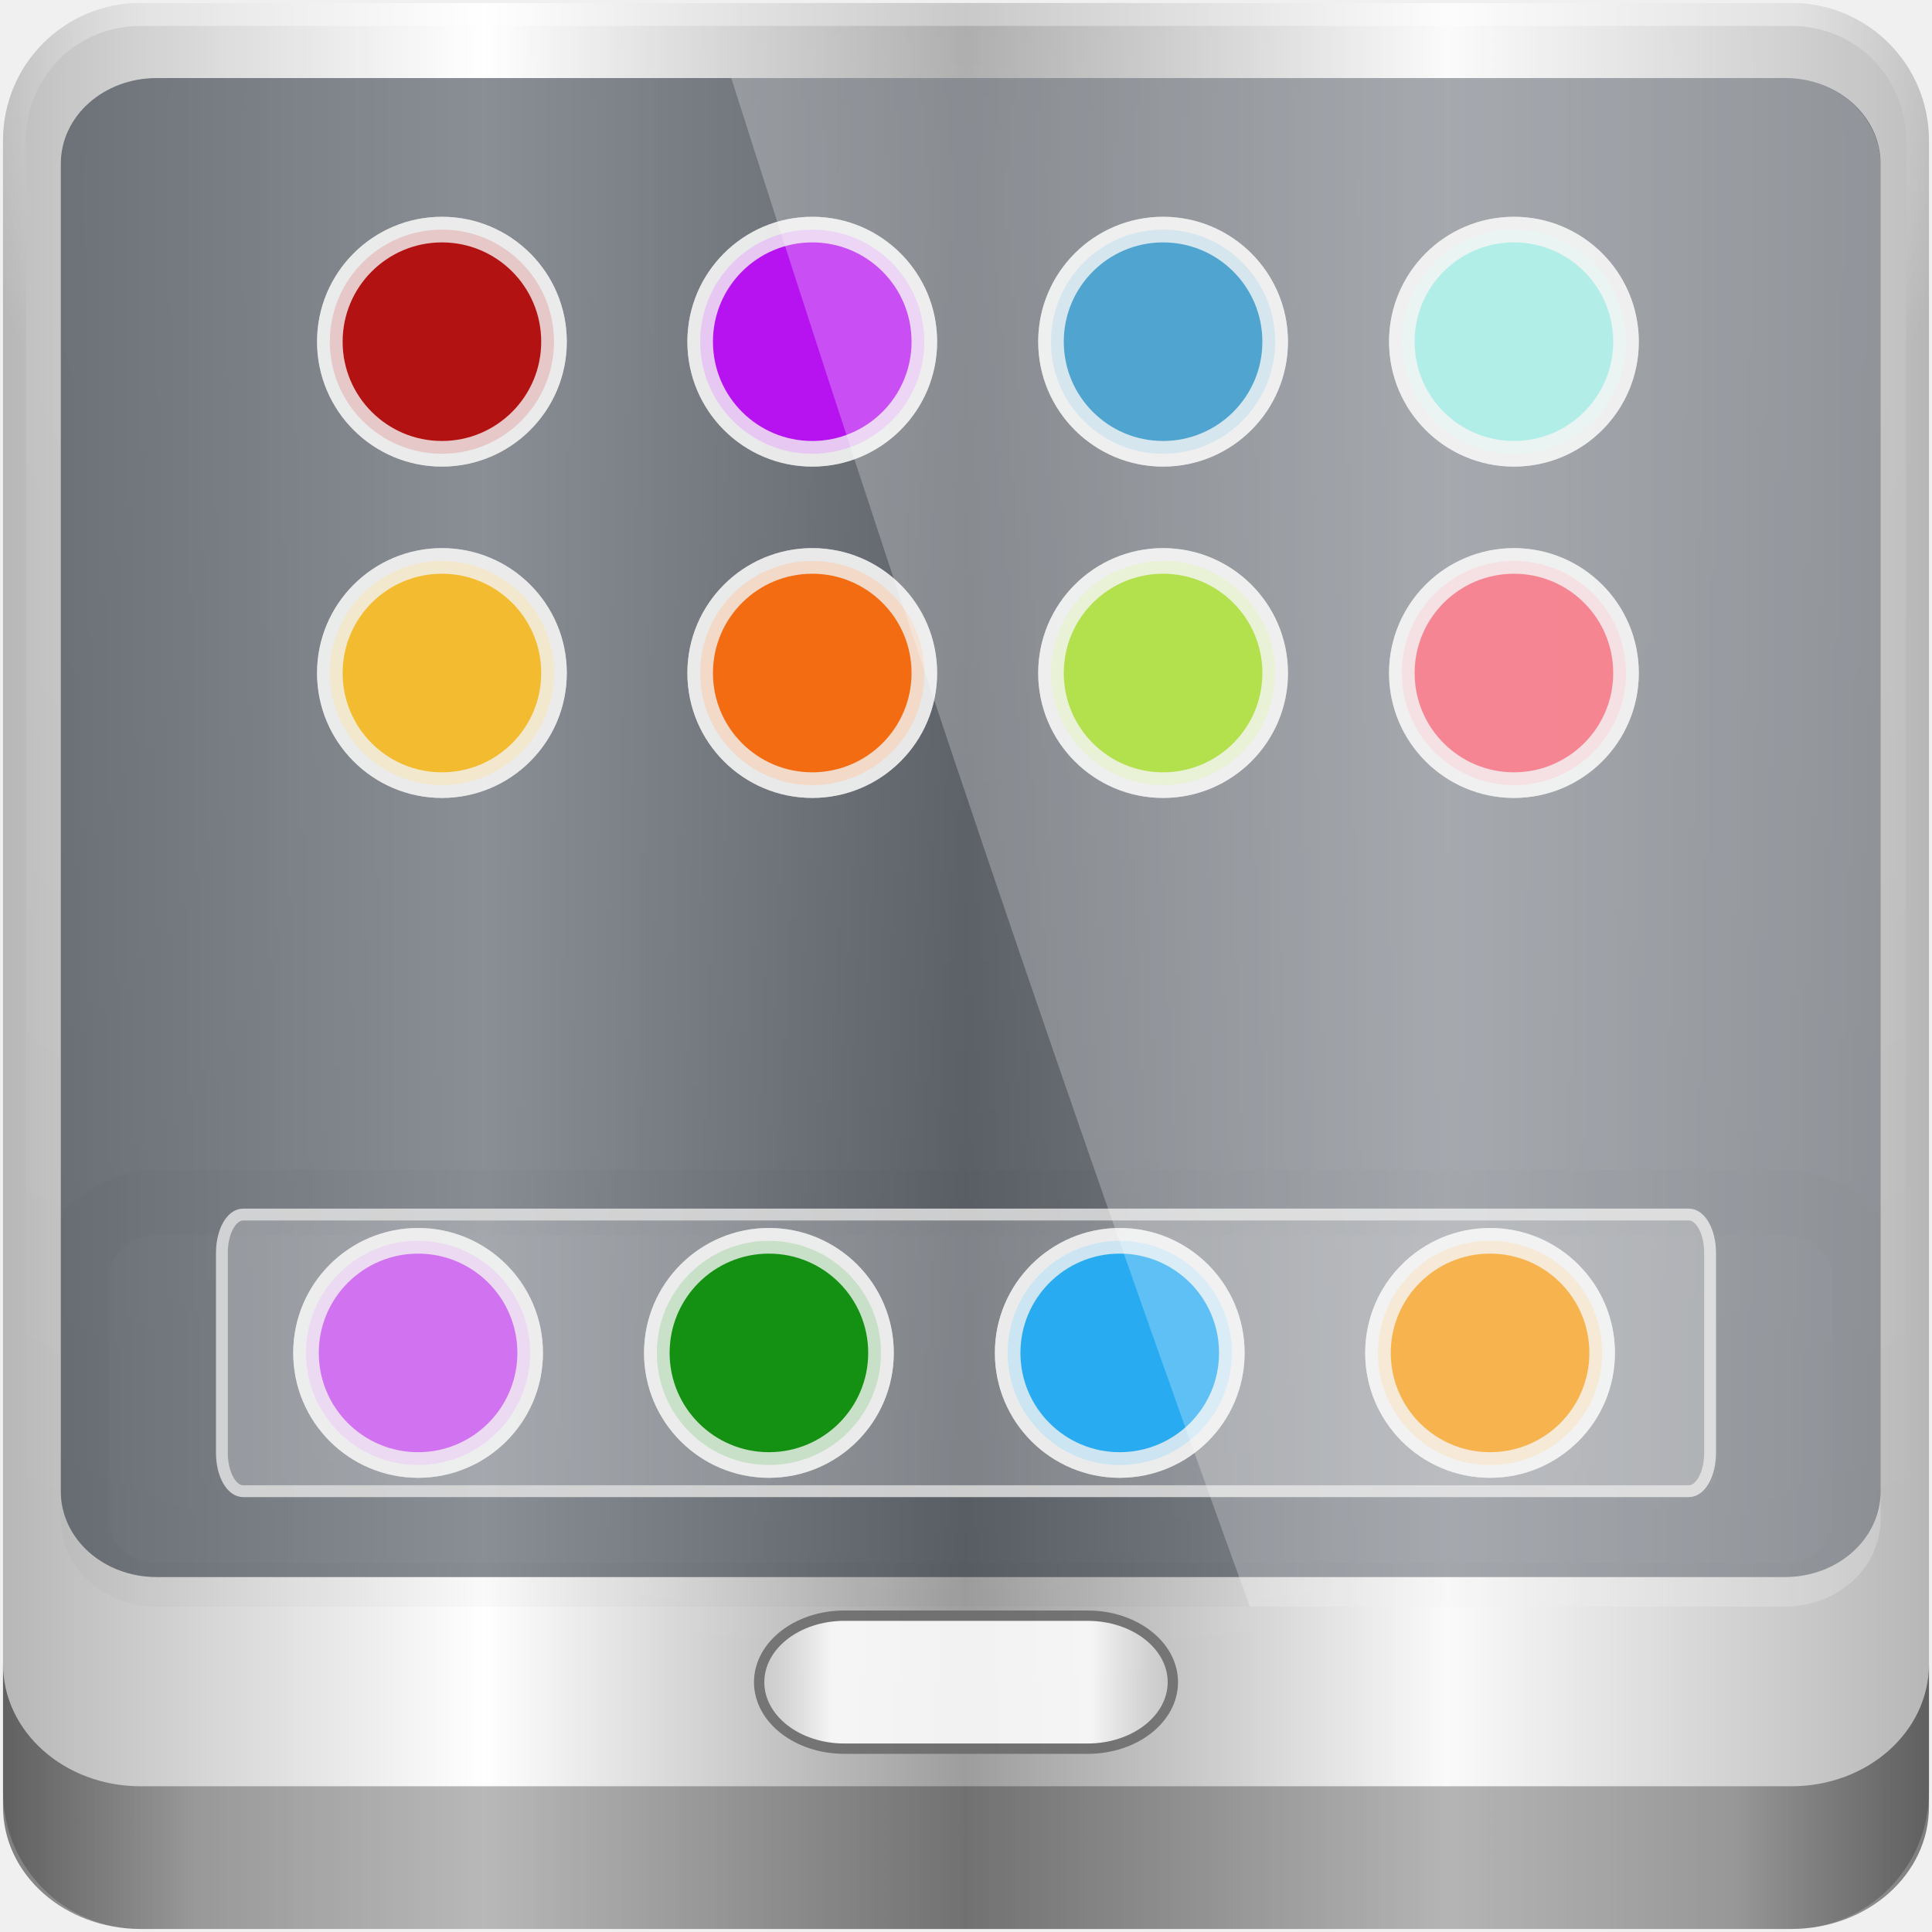
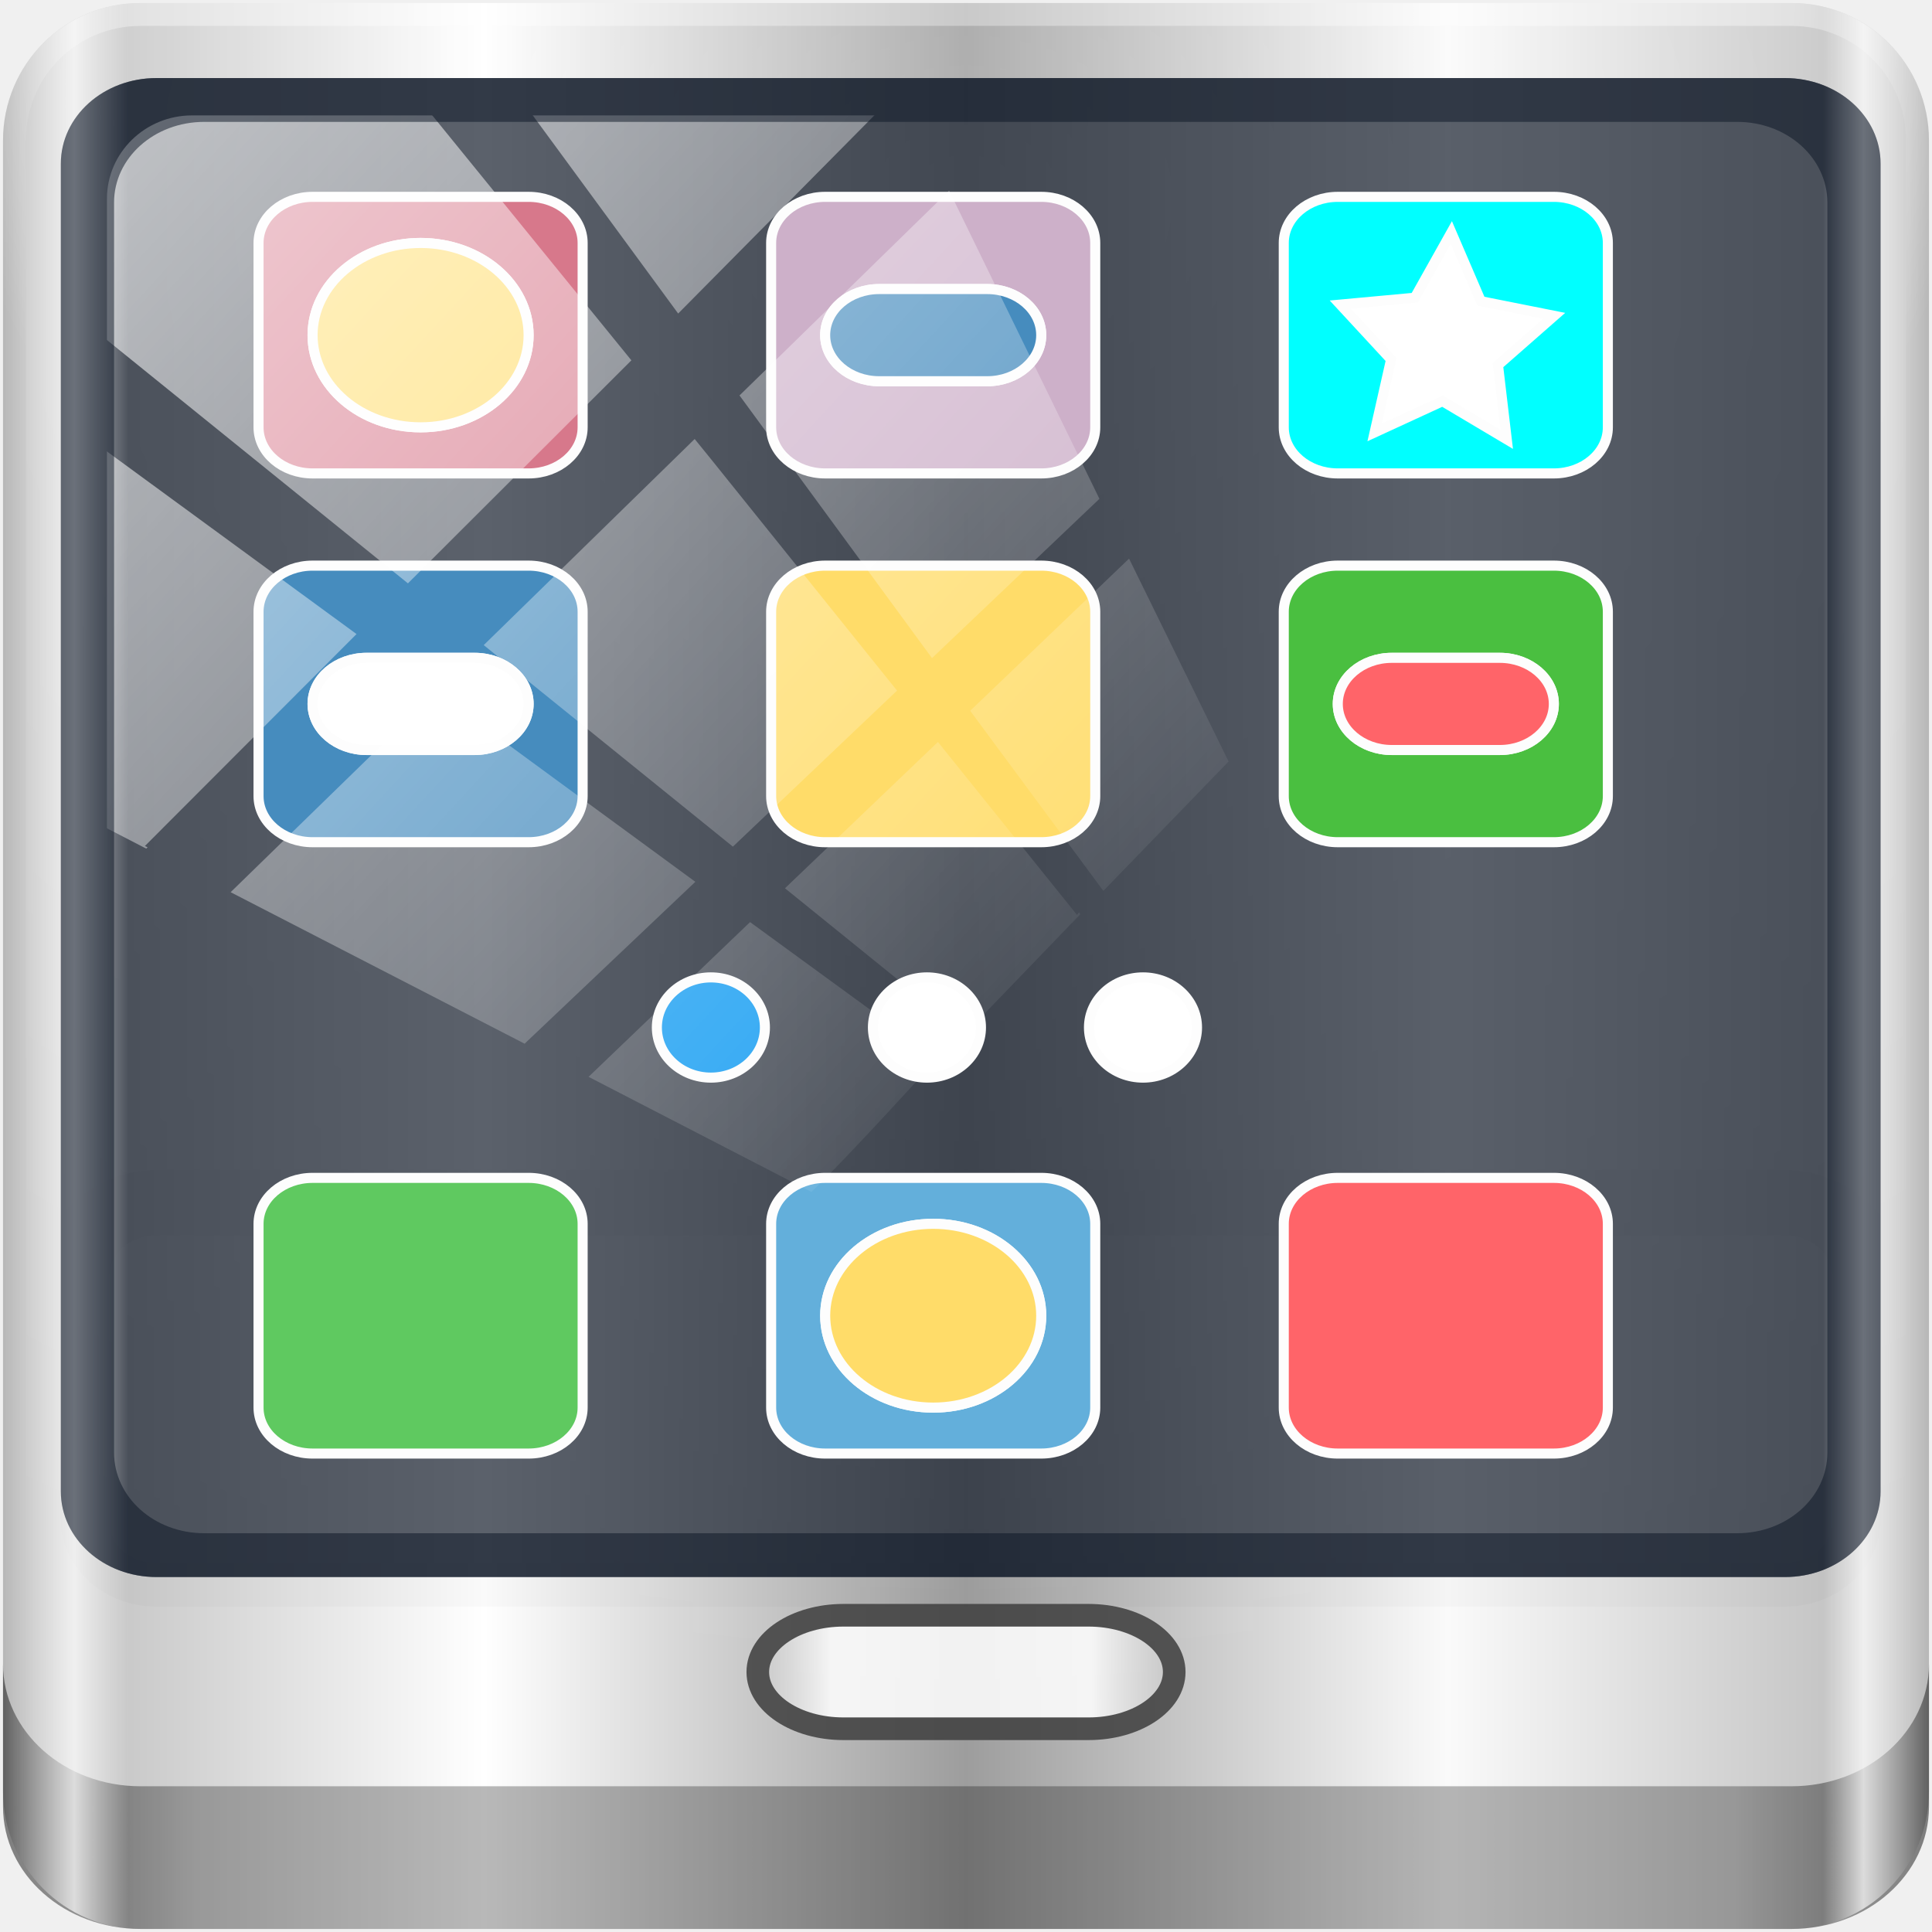
<svg xmlns="http://www.w3.org/2000/svg" xmlns:xlink="http://www.w3.org/1999/xlink" width="96" height="96" viewBox="0 0 96 96" version="1.1" id="svg1072">
  <defs id="defs1066">
    <linearGradient gradientTransform="matrix(1.135375,0,0,1.133663,-40.03712,-46.78764)" y2="47" x2="90" y1="47" x1="6" gradientUnits="userSpaceOnUse" id="linearGradient5021" xlink:href="#linearGradient6139-0" />
    <linearGradient id="linearGradient6139-0">
      <stop id="stop6141-2" offset="0" style="stop-color:#b7b7b7;stop-opacity:1;" />
      <stop style="stop-color:#ffffff;stop-opacity:1;" offset="0.25" id="stop6151-0" />
      <stop style="stop-color:#9d9d9d;stop-opacity:1;" offset="0.5" id="stop6147-1" />
      <stop id="stop6149-4" offset="0.75" style="stop-color:#fafafa;stop-opacity:1;" />
      <stop id="stop6143-4" offset="1" style="stop-color:#b7b7b7;stop-opacity:1;" />
    </linearGradient>
-     <radialGradient xlink:href="#linearGradient3888-8-4-8-6" id="radialGradient3114" gradientUnits="userSpaceOnUse" gradientTransform="matrix(0,1.620944,-2.038285,0,160.6643,-243.0366)" cx="158" cy="6.213" fx="158" fy="6.213" r="41" />
    <linearGradient id="linearGradient3888-8-4-8-6">
      <stop style="stop-color:#ffffff;stop-opacity:1;" offset="0" id="stop3890-4-7-9-7" />
      <stop style="stop-color:#ffffff;stop-opacity:0;" offset="1" id="stop3892-5-8-2-7" />
    </linearGradient>
-     <radialGradient xlink:href="#linearGradient4091-0-3-0-7" id="radialGradient3118" gradientUnits="userSpaceOnUse" gradientTransform="matrix(-1.072173,0,0,-0.8750202,199.4643,-19.12555)" cx="48" cy="-27" fx="48" fy="-27" r="42" />
    <linearGradient id="linearGradient4091-0-3-0-7">
      <stop style="stop-color:#ffffff;stop-opacity:1;" offset="0" id="stop4093-3-6-4-2" />
      <stop id="stop4099-6-1-8-3" offset="0.8" style="stop-color:#ffffff;stop-opacity:1;" />
      <stop style="stop-color:#ffffff;stop-opacity:0;" offset="1" id="stop4095-1-0-7-9" />
    </linearGradient>
    <linearGradient xlink:href="#linearGradient3832-0-6-1-1" id="linearGradient3120" gradientUnits="userSpaceOnUse" gradientTransform="matrix(1,0,0,0.8890586,200,8.943174)" x1="-94" y1="82.984" x2="-10.188" y2="82.984" />
    <linearGradient id="linearGradient3832-0-6-1-1">
      <stop style="stop-color:#000000;stop-opacity:1;" offset="0" id="stop3834-6-3-7-1" />
      <stop id="stop3872-2-4" offset="0.1" style="stop-color:#000000;stop-opacity:0.588;" />
      <stop style="stop-color:#000000;stop-opacity:0.588;" offset="0.9" id="stop3844-6-2-7-6" />
      <stop style="stop-color:#000000;stop-opacity:1;" offset="1" id="stop3836-5-0-2-9" />
    </linearGradient>
    <linearGradient xlink:href="#linearGradient5700" id="linearGradient5698" gradientUnits="userSpaceOnUse" gradientTransform="matrix(1.135375,0,0,1.133663,-158.9851,10.00224)" x1="6" y1="47" x2="90" y2="47" />
    <linearGradient id="linearGradient5700">
      <stop id="stop5702" offset="0" style="stop-color:#ffffff;stop-opacity:0;" />
      <stop style="stop-color:#ffffff;stop-opacity:0.851;" offset="0.037" id="stop5704" />
      <stop id="stop5706" offset="0.065" style="stop-color:#ffffff;stop-opacity:0;" />
      <stop style="stop-color:#ffffff;stop-opacity:0;" offset="0.945" id="stop5712" />
      <stop style="stop-color:#ffffff;stop-opacity:0.851;" offset="0.966" id="stop5710" />
      <stop id="stop5708" offset="1" style="stop-color:#ffffff;stop-opacity:0;" />
    </linearGradient>
-     <linearGradient xlink:href="#linearGradient1218" id="linearGradient1210" x1="4.161" y1="42.204" x2="24.761" y2="42.204" gradientUnits="userSpaceOnUse" gradientTransform="translate(0,-0.2984177)" />
    <linearGradient id="linearGradient1218">
      <stop id="stop1212" offset="0" style="stop-color:#ffffff;stop-opacity:0.017" />
      <stop style="stop-color:#ffffff;stop-opacity:1;" offset="0.179" id="stop1220" />
      <stop style="stop-color:#ffffff;stop-opacity:1;" offset="0.8" id="stop1214" />
      <stop id="stop1216" offset="1" style="stop-color:#ffffff;stop-opacity:0.023" />
    </linearGradient>
+     <linearGradient id="linearGradient6139-0-75">
+       <stop id="stop6141-2-3" offset="0" style="stop-color:#bdb1b1;stop-opacity:1" />
+       <stop style="stop-color:#ffffff;stop-opacity:1;" offset="0.25" id="stop6151-0-5" />
+       <stop style="stop-color:#a49696;stop-opacity:1" offset="0.5" id="stop6147-1-6" />
+       <stop id="stop6149-4-2" offset="0.75" style="stop-color:#fbf9f9;stop-opacity:1;" />
+       <stop id="stop6143-4-9" offset="1" style="stop-color:#bdb1b1;stop-opacity:1" />
+     </linearGradient>
+     <clipPath id="clipPath4156-4-1" clipPathUnits="userSpaceOnUse">
+       <path id="path4158-0-8" d="m 27.046,-55.695 -14.214,13.321 h 0.061 l 15.653,21.771 10.231,-10.546 C 38.562,-32.302 27.468,-54.819 27.046,-55.695 Z M 9.647,-39.383 -5.241,-25.321 15.988,-7.806 26.372,-18.383 Z m 31.491,12.951 -9.741,9.714 8.945,12.458 7.781,-7.555 z m -49.84,4.379 -13.754,12.982 26.283,13.846 0.061,-0.062 -0.123,-0.062 L 13.599,-5.401 -8.702,-22.053 Z m 38.015,7.401 -9.803,9.775 11.579,9.559 7.628,-7.401 -8.669,-11.009 z m 20.187,5.674 -7.383,7.216 6.188,8.542 5.82,-6.137 z m -32.195,6.322 -9.557,9.498 13.662,7.185 7.934,-7.678 z m 23.312,2.374 -7.107,6.938 8.363,6.907 5.361,-5.674 -0.061,-0.092 -0.092,0.123 -6.464,-8.203 z m -8.73,8.542 -7.505,7.339 10.354,5.458 c 1.397,-1.321 5.675,-6.123 5.851,-6.322 z" style="opacity:0.6;fill:#ffffff;fill-opacity:1;stroke:none" />
+     </clipPath>
+     <linearGradient gradientTransform="matrix(-1.378314,1.2009,-1.225136,-1.350303,1354.904,-244.7738)" gradientUnits="userSpaceOnUse" xlink:href="#linearGradient3832-0-6-1-1" id="linearGradient3811" y2="357.892" x2="639.465" y1="349.102" x1="647.278" />
+     <linearGradient id="linearGradient3183-0">
+       <stop offset="0" style="stop-color:#c80000;stop-opacity:1" id="stop3185-9" />
+       <stop offset="1" style="stop-color:#f3604d;stop-opacity:1" id="stop3187-6" />
+     </linearGradient>
+     <radialGradient xlink:href="#linearGradient3888-8-4-8-6" id="radialGradient3114-9" gradientUnits="userSpaceOnUse" gradientTransform="matrix(0,1.620944,-2.038285,0,160.6643,-243.0366)" cx="158" cy="6.213" fx="158" fy="6.213" r="41" />
+     <radialGradient xlink:href="#linearGradient4091-0-3-0-7" id="radialGradient3118-3" gradientUnits="userSpaceOnUse" gradientTransform="matrix(-1.072173,0,0,-0.8750202,199.4643,-19.12555)" cx="48" cy="-27" fx="48" fy="-27" r="42" />
+     <linearGradient xlink:href="#linearGradient5700" id="linearGradient5698-2" gradientUnits="userSpaceOnUse" gradientTransform="matrix(1.135375,0,0,1.133663,-40.03712,-46.78764)" x1="6" y1="47" x2="90" y2="47" />
+     <linearGradient xlink:href="#linearGradient1218" id="linearGradient1210-0" x1="4.161" y1="42.204" x2="24.761" y2="42.204" gradientUnits="userSpaceOnUse" gradientTransform="matrix(1.006558,0,0,0.8534726,-0.09483314,5.383615)" />
+     <linearGradient y2="14.514" x2="50.528" y1="-28.642" x1="2.771" gradientUnits="userSpaceOnUse" id="linearGradient4767" xlink:href="#linearGradient3888-8-4-8-6" />
+     <clipPath clipPathUnits="userSpaceOnUse" id="clipPath4156-4-1-0">
+       <path style="opacity:0.6;fill:#ffffff;fill-opacity:1;stroke:none" d="m 27.046,-55.695 -14.214,13.321 h 0.061 l 15.653,21.771 10.231,-10.546 C 38.562,-32.302 27.468,-54.819 27.046,-55.695 Z M 9.647,-39.383 -5.241,-25.321 15.988,-7.806 26.372,-18.383 Z m 31.491,12.951 -9.741,9.714 8.945,12.458 7.781,-7.555 z m -49.84,4.379 -13.754,12.982 26.283,13.846 0.061,-0.062 -0.123,-0.062 L 13.599,-5.401 -8.702,-22.053 Z m 38.015,7.401 -9.803,9.775 11.579,9.559 7.628,-7.401 -8.669,-11.009 z m 20.187,5.674 -7.383,7.216 6.188,8.542 5.82,-6.137 z m -32.195,6.322 -9.557,9.498 13.662,7.185 7.934,-7.678 z m 23.312,2.374 -7.107,6.938 8.363,6.907 5.361,-5.674 -0.061,-0.092 -0.092,0.123 -6.464,-8.203 z m -8.73,8.542 -7.505,7.339 10.354,5.458 c 1.397,-1.321 5.675,-6.123 5.851,-6.322 z" id="path4158-0-8-9" />
+     </clipPath>
  </defs>
  <g id="layer1" transform="translate(0,-1026.52)">
    <g transform="matrix(1.003444,0,0,1.004959,33.4893,1067.993)" id="g1298">
-       <path style="display:inline;fill:url(#linearGradient5021);fill-opacity:1;fill-rule:nonzero;stroke:none" d="M 55.334,-41.119 H -26.413 c -3.774,0 -6.812,3.034 -6.812,6.802 v 81.624 c 0,3.768 3.038,6.802 6.812,6.802 h 81.747 c 3.774,0 6.812,-3.034 6.812,-6.802 V -34.317 c 0,-3.768 -3.038,-6.802 -6.812,-6.802 z" id="rect4251-1" />
-       <g id="g3272" transform="matrix(1.135375,0,0,1.133663,-153.5746,-46.2208)">
-         <path id="path3400-6" d="m 112,5.5 c -2.787,0 -5,2.213 -5,5 v 20.719 7 38.594 c 1.071,1.629 2.897,2.719 5,2.719 h 4 64 4 c 2.103,0 3.929,-1.09 5,-2.719 v -38.594 -7 V 10.5 c 0,-2.787 -2.213,-5 -5,-5 z" style="display:inline;opacity:0.2;fill:url(#radialGradient3114);fill-opacity:1;fill-rule:nonzero;stroke:none" />
-         <path id="path4236-5" d="m 112,4.5 c -3.324,0 -6,2.676 -6,6 v 15 h 1 v -15 c 0,-2.787 2.213,-5 5,-5 h 72 c 2.787,0 5,2.213 5,5 v 15 h 1 v -15 c 0,-3.324 -2.676,-6 -6,-6 z" style="display:inline;opacity:0.45;fill:url(#radialGradient3118);fill-opacity:1;fill-rule:nonzero;stroke:none" />
-         <path style="opacity:0.47;fill:url(#linearGradient3120);fill-opacity:1;fill-rule:nonzero;stroke:none" d="m 106,76.942 v 0.889 0.889 0.889 1.778 1.778 c 0,2.955 2.676,5.334 6,5.334 h 72 c 3.324,0 6,-2.379 6,-5.334 v -1.778 -1.778 -0.889 -0.889 -0.889 c 0,2.955 -2.676,5.334 -6,5.334 h -72 c -3.324,0 -6,-2.379 -6,-5.334 z" id="path4242-5" />
-       </g>
-       <path style="color:#000000;font-style:normal;font-variant:normal;font-weight:normal;font-stretch:normal;font-size:medium;line-height:normal;font-family:Sans;-inkscape-font-specification:Sans;text-indent:0;text-align:start;text-decoration:none;text-decoration-line:none;letter-spacing:normal;word-spacing:normal;text-transform:none;writing-mode:lr-tb;direction:ltr;baseline-shift:baseline;text-anchor:start;display:inline;overflow:visible;visibility:visible;opacity:0.02;fill:#000000;fill-opacity:1;fill-rule:nonzero;stroke:none;stroke-width:6;marker:none;enable-background:accumulate" d="m -25.62,16.576 c -1.879,0 -3.637,0.914 -4.743,2.261 v 15.015 c 0,2.393 2.115,4.319 4.743,4.319 H 55.007 c 2.627,0 4.743,-1.926 4.743,-4.319 V 18.837 c -1.106,-1.347 -2.864,-2.261 -4.743,-2.261 z m 0,3.239 H 55.007 c 1.355,0 2.371,0.926 2.371,2.159 v 11.877 c 0,1.234 -1.017,2.159 -2.371,2.159 h -80.627 c -1.355,0 -2.371,-0.926 -2.371,-2.159 V 21.975 c 0,-1.234 1.017,-2.159 2.371,-2.159 z" id="path4972" />
-       <path style="color:#000000;display:inline;overflow:visible;visibility:visible;opacity:0.862;fill:#0d1625;fill-opacity:0.559;fill-rule:nonzero;stroke:none;stroke-width:1.981;marker:none;enable-background:accumulate" d="M -25.62,-37.409 H 55.007 c 2.627,0 4.743,1.889 4.743,4.235 v 65.647 c 0,2.346 -2.115,4.235 -4.743,4.235 h -80.627 c -2.627,0 -4.743,-1.889 -4.743,-4.235 v -65.647 c 0,-2.346 2.115,-4.235 4.743,-4.235 z" id="path4970" />
      <path id="path5696" d="m -63.614,15.671 h -81.747 c -3.774,0 -6.812,3.034 -6.812,6.802 v 81.624 c 0,3.768 3.038,6.802 6.812,6.802 h 81.747 c 3.774,0 6.812,-3.034 6.812,-6.802 V 22.473 c 0,-3.768 -3.038,-6.802 -6.812,-6.802 z" style="display:inline;opacity:0.877;fill:url(#linearGradient5698);fill-opacity:1;fill-rule:nonzero;stroke:none" />
-       <rect ry="5.304" rx="4.216" y="38.618" x="4.218" height="6.575" width="20.486" id="rect1074" style="opacity:0.862;fill:url(#linearGradient1210);fill-opacity:1;fill-rule:evenodd;stroke:#686868;stroke-width:0.511;stroke-linecap:square;stroke-linejoin:round;stroke-miterlimit:4;stroke-dasharray:none;stroke-dashoffset:0;stroke-opacity:1;paint-order:fill markers stroke" />
-       <g transform="matrix(0.9684794,0,0,0.9684794,-73.08121,74.04408)" id="g1237">
-         <rect style="opacity:0.845;fill:#fcfcfc;fill-opacity:0.283;fill-rule:evenodd;stroke:#e2e2e2;stroke-width:0.604;stroke-linecap:square;stroke-linejoin:round;stroke-miterlimit:4;stroke-dasharray:none;stroke-dashoffset:0;stroke-opacity:1;paint-order:fill markers stroke" id="rect1222" width="76.092" height="14.124" x="52.345" y="-57.059" rx="1.084" ry="1.951" />
-         <g id="g928" transform="translate(-0.8780064)" style="stroke:#f3f3f3;stroke-opacity:0.812">
-           <ellipse style="opacity:0.876;fill:#a59c8c;fill-opacity:0.996;fill-rule:evenodd;stroke:#f3f3f3;stroke-width:1.308;stroke-linecap:square;stroke-linejoin:round;stroke-miterlimit:4;stroke-dasharray:none;stroke-dashoffset:0;stroke-opacity:0.812;paint-order:fill markers stroke" id="ellipse1230" cx="118.065" cy="-49.995" rx="5.731" ry="5.723" />
-           <ellipse ry="5.723" rx="5.731" cy="-49.995" cx="63.254" id="path1224" style="opacity:0.876;fill:#a59c8c;fill-opacity:0.996;fill-rule:evenodd;stroke:#f3f3f3;stroke-width:1.308;stroke-linecap:square;stroke-linejoin:round;stroke-miterlimit:4;stroke-dasharray:none;stroke-dashoffset:0;stroke-opacity:0.812;paint-order:fill markers stroke" />
-           <ellipse style="opacity:0.876;fill:#a59c8c;fill-opacity:0.996;fill-rule:evenodd;stroke:#f3f3f3;stroke-width:1.308;stroke-linecap:square;stroke-linejoin:round;stroke-miterlimit:4;stroke-dasharray:none;stroke-dashoffset:0;stroke-opacity:0.812;paint-order:fill markers stroke" id="ellipse1226" cx="81.192" cy="-49.995" rx="5.731" ry="5.723" />
-           <ellipse ry="5.723" rx="5.731" cy="-49.995" cx="99.13" id="ellipse1228" style="opacity:0.876;fill:#a59c8c;fill-opacity:0.996;fill-rule:evenodd;stroke:#f3f3f3;stroke-width:1.308;stroke-linecap:square;stroke-linejoin:round;stroke-miterlimit:4;stroke-dasharray:none;stroke-dashoffset:0;stroke-opacity:0.812;paint-order:fill markers stroke" />
-           <ellipse ry="5.723" rx="5.731" cy="-101.621" cx="-64.473" id="ellipse1239" style="opacity:0.876;fill:#a59c8c;fill-opacity:0.996;fill-rule:evenodd;stroke:#f3f3f3;stroke-width:1.308;stroke-linecap:square;stroke-linejoin:round;stroke-miterlimit:4;stroke-dasharray:none;stroke-dashoffset:0;stroke-opacity:0.812;paint-order:fill markers stroke" transform="scale(-1,1)" />
-           <ellipse style="opacity:0.876;fill:#a59c8c;fill-opacity:0.996;fill-rule:evenodd;stroke:#f3f3f3;stroke-width:1.308;stroke-linecap:square;stroke-linejoin:round;stroke-miterlimit:4;stroke-dasharray:none;stroke-dashoffset:0;stroke-opacity:0.812;paint-order:fill markers stroke" id="ellipse1241" cx="-119.285" cy="-101.621" rx="5.731" ry="5.723" transform="scale(-1,1)" />
-           <ellipse ry="5.723" rx="5.731" cy="-101.621" cx="-101.346" id="ellipse1243" style="opacity:0.876;fill:#a59c8c;fill-opacity:0.996;fill-rule:evenodd;stroke:#f3f3f3;stroke-width:1.308;stroke-linecap:square;stroke-linejoin:round;stroke-miterlimit:4;stroke-dasharray:none;stroke-dashoffset:0;stroke-opacity:0.812;paint-order:fill markers stroke" transform="scale(-1,1)" />
-           <ellipse style="opacity:0.876;fill:#a59c8c;fill-opacity:0.996;fill-rule:evenodd;stroke:#f3f3f3;stroke-width:1.308;stroke-linecap:square;stroke-linejoin:round;stroke-miterlimit:4;stroke-dasharray:none;stroke-dashoffset:0;stroke-opacity:0.812;paint-order:fill markers stroke" id="ellipse1245" cx="-83.408" cy="-101.621" rx="5.731" ry="5.723" transform="scale(-1,1)" />
-           <ellipse style="opacity:0.876;fill:#a59c8c;fill-opacity:0.996;fill-rule:evenodd;stroke:#f3f3f3;stroke-width:1.308;stroke-linecap:square;stroke-linejoin:round;stroke-miterlimit:4;stroke-dasharray:none;stroke-dashoffset:0;stroke-opacity:0.812;paint-order:fill markers stroke" id="ellipse1247" cx="-64.473" cy="-84.705" rx="5.731" ry="5.723" transform="scale(-1,1)" />
-           <ellipse ry="5.723" rx="5.731" cy="-84.705" cx="-119.285" id="ellipse1249" style="opacity:0.876;fill:#a59c8c;fill-opacity:0.996;fill-rule:evenodd;stroke:#f3f3f3;stroke-width:1.308;stroke-linecap:square;stroke-linejoin:round;stroke-miterlimit:4;stroke-dasharray:none;stroke-dashoffset:0;stroke-opacity:0.812;paint-order:fill markers stroke" transform="scale(-1,1)" />
-           <ellipse style="opacity:0.876;fill:#a59c8c;fill-opacity:0.996;fill-rule:evenodd;stroke:#f3f3f3;stroke-width:1.308;stroke-linecap:square;stroke-linejoin:round;stroke-miterlimit:4;stroke-dasharray:none;stroke-dashoffset:0;stroke-opacity:0.812;paint-order:fill markers stroke" id="ellipse1251" cx="-101.346" cy="-84.705" rx="5.731" ry="5.723" transform="scale(-1,1)" />
-           <ellipse ry="5.723" rx="5.731" cy="-84.705" cx="-83.408" id="ellipse1253" style="opacity:0.876;fill:#a59c8c;fill-opacity:0.996;fill-rule:evenodd;stroke:#f3f3f3;stroke-width:1.308;stroke-linecap:square;stroke-linejoin:round;stroke-miterlimit:4;stroke-dasharray:none;stroke-dashoffset:0;stroke-opacity:0.812;paint-order:fill markers stroke" transform="scale(-1,1)" />
-           <ellipse ry="5.723" rx="5.731" cy="-49.995" cx="118.065" id="ellipse880" style="opacity:0.876;fill:#ff9900;fill-opacity:0.996;fill-rule:evenodd;stroke:#f3f3f3;stroke-width:1.308;stroke-linecap:square;stroke-linejoin:round;stroke-miterlimit:4;stroke-dasharray:none;stroke-dashoffset:0;stroke-opacity:0.812;paint-order:fill markers stroke" />
-           <ellipse style="opacity:0.876;fill:#d76cff;fill-opacity:0.996;fill-rule:evenodd;stroke:#f3f3f3;stroke-width:1.308;stroke-linecap:square;stroke-linejoin:round;stroke-miterlimit:4;stroke-dasharray:none;stroke-dashoffset:0;stroke-opacity:0.812;paint-order:fill markers stroke" id="ellipse882" cx="63.254" cy="-49.995" rx="5.731" ry="5.723" />
-           <ellipse ry="5.723" rx="5.731" cy="-49.995" cx="81.192" id="ellipse884" style="opacity:0.876;fill:#009100;fill-opacity:0.996;fill-rule:evenodd;stroke:#f3f3f3;stroke-width:1.308;stroke-linecap:square;stroke-linejoin:round;stroke-miterlimit:4;stroke-dasharray:none;stroke-dashoffset:0;stroke-opacity:0.812;paint-order:fill markers stroke" />
-           <ellipse style="opacity:0.876;fill:#19aeff;fill-opacity:0.996;fill-rule:evenodd;stroke:#f3f3f3;stroke-width:1.308;stroke-linecap:square;stroke-linejoin:round;stroke-miterlimit:4;stroke-dasharray:none;stroke-dashoffset:0;stroke-opacity:0.812;paint-order:fill markers stroke" id="ellipse886" cx="99.13" cy="-49.995" rx="5.731" ry="5.723" />
-           <ellipse transform="scale(-1,1)" style="opacity:0.876;fill:#b50000;fill-opacity:0.996;fill-rule:evenodd;stroke:#f3f3f3;stroke-width:1.308;stroke-linecap:square;stroke-linejoin:round;stroke-miterlimit:4;stroke-dasharray:none;stroke-dashoffset:0;stroke-opacity:0.812;paint-order:fill markers stroke" id="ellipse888" cx="-64.473" cy="-101.621" rx="5.731" ry="5.723" />
-           <ellipse transform="scale(-1,1)" ry="5.723" rx="5.731" cy="-101.621" cx="-119.285" id="ellipse890" style="opacity:0.876;fill:#97f3eb;fill-opacity:0.996;fill-rule:evenodd;stroke:#f3f3f3;stroke-width:1.308;stroke-linecap:square;stroke-linejoin:round;stroke-miterlimit:4;stroke-dasharray:none;stroke-dashoffset:0;stroke-opacity:0.812;paint-order:fill markers stroke" />
-           <ellipse transform="scale(-1,1)" style="opacity:0.876;fill:#0084c8;fill-opacity:0.996;fill-rule:evenodd;stroke:#f3f3f3;stroke-width:1.308;stroke-linecap:square;stroke-linejoin:round;stroke-miterlimit:4;stroke-dasharray:none;stroke-dashoffset:0;stroke-opacity:0.812;paint-order:fill markers stroke" id="ellipse892" cx="-101.346" cy="-101.621" rx="5.731" ry="5.723" />
-           <ellipse transform="scale(-1,1)" ry="5.723" rx="5.731" cy="-101.621" cx="-83.408" id="ellipse894" style="opacity:0.876;fill:#ba00ff;fill-opacity:0.996;fill-rule:evenodd;stroke:#f3f3f3;stroke-width:1.308;stroke-linecap:square;stroke-linejoin:round;stroke-miterlimit:4;stroke-dasharray:none;stroke-dashoffset:0;stroke-opacity:0.812;paint-order:fill markers stroke" />
-           <ellipse transform="scale(-1,1)" ry="5.723" rx="5.731" cy="-84.705" cx="-64.473" id="ellipse896" style="opacity:0.876;fill:#ffc022;fill-opacity:0.996;fill-rule:evenodd;stroke:#f3f3f3;stroke-width:1.308;stroke-linecap:square;stroke-linejoin:round;stroke-miterlimit:4;stroke-dasharray:none;stroke-dashoffset:0;stroke-opacity:0.812;paint-order:fill markers stroke" />
-           <ellipse transform="scale(-1,1)" style="opacity:0.876;fill:#ff546b;fill-opacity:0.996;fill-rule:evenodd;stroke:#f3f3f3;stroke-width:1.308;stroke-linecap:square;stroke-linejoin:round;stroke-miterlimit:4;stroke-dasharray:none;stroke-dashoffset:0;stroke-opacity:0.812;paint-order:fill markers stroke" id="ellipse898" cx="-119.285" cy="-84.705" rx="5.731" ry="5.723" />
-           <ellipse transform="scale(-1,1)" ry="5.723" rx="5.731" cy="-84.705" cx="-101.346" id="ellipse900" style="opacity:0.876;fill:#9ade00;fill-opacity:0.996;fill-rule:evenodd;stroke:#f3f3f3;stroke-width:1.308;stroke-linecap:square;stroke-linejoin:round;stroke-miterlimit:4;stroke-dasharray:none;stroke-dashoffset:0;stroke-opacity:0.812;paint-order:fill markers stroke" />
-           <ellipse transform="scale(-1,1)" style="opacity:0.876;fill:#ff6600;fill-opacity:0.996;fill-rule:evenodd;stroke:#f3f3f3;stroke-width:1.308;stroke-linecap:square;stroke-linejoin:round;stroke-miterlimit:4;stroke-dasharray:none;stroke-dashoffset:0;stroke-opacity:0.812;paint-order:fill markers stroke" id="ellipse902" cx="-83.408" cy="-84.705" rx="5.731" ry="5.723" />
+       <g transform="matrix(0.9965677,0,0,0.9950653,-33.37436,-1062.723)" id="layer1-3">
+         <g id="g2574" style="display:inline" transform="translate(-0.1489564,1026.105)">
+           <g id="layer1-1" transform="translate(0.1489567,-1026.105)">
+             <g transform="matrix(1.003444,0,0,1.004959,33.4893,1067.993)" id="g1298-6">
+               <path style="display:inline;fill:url(#linearGradient5021);fill-opacity:1;fill-rule:nonzero;stroke:none" d="M 55.334,-41.119 H -26.413 c -3.774,0 -6.812,3.034 -6.812,6.802 v 81.624 c 0,3.768 3.038,6.802 6.812,6.802 h 81.747 c 3.774,0 6.812,-3.034 6.812,-6.802 V -34.317 c 0,-3.768 -3.038,-6.802 -6.812,-6.802 z" id="rect4251-1-1" />
+               <g id="g3272-2" transform="matrix(1.135375,0,0,1.133663,-153.5746,-46.2208)">
+                 <path id="path3400-6-9" d="m 112,5.5 c -2.787,0 -5,2.213 -5,5 v 20.719 7 38.594 c 1.071,1.629 2.897,2.719 5,2.719 h 4 64 4 c 2.103,0 3.929,-1.09 5,-2.719 v -38.594 -7 V 10.5 c 0,-2.787 -2.213,-5 -5,-5 z" style="display:inline;opacity:0.2;fill:url(#radialGradient3114-9);fill-opacity:1;fill-rule:nonzero;stroke:none" />
+                 <path id="path4236-5-3" d="m 112,4.5 c -3.324,0 -6,2.676 -6,6 v 15 h 1 v -15 c 0,-2.787 2.213,-5 5,-5 h 72 c 2.787,0 5,2.213 5,5 v 15 h 1 v -15 c 0,-3.324 -2.676,-6 -6,-6 z" style="display:inline;opacity:0.45;fill:url(#radialGradient3118-3);fill-opacity:1;fill-rule:nonzero;stroke:none" />
+                 <path style="opacity:0.47;fill:url(#linearGradient3120);fill-opacity:1;fill-rule:nonzero;stroke:none" d="m 106,76.942 v 0.889 0.889 0.889 1.778 1.778 c 0,2.955 2.676,5.334 6,5.334 h 72 c 3.324,0 6,-2.379 6,-5.334 v -1.778 -1.778 -0.889 -0.889 -0.889 c 0,2.955 -2.676,5.334 -6,5.334 h -72 c -3.324,0 -6,-2.379 -6,-5.334 z" id="path4242-5-1" />
+               </g>
+               <path style="color:#000000;font-style:normal;font-variant:normal;font-weight:normal;font-stretch:normal;font-size:medium;line-height:normal;font-family:Sans;-inkscape-font-specification:Sans;text-indent:0;text-align:start;text-decoration:none;text-decoration-line:none;letter-spacing:normal;word-spacing:normal;text-transform:none;writing-mode:lr-tb;direction:ltr;baseline-shift:baseline;text-anchor:start;display:inline;overflow:visible;visibility:visible;opacity:0.02;fill:#000000;fill-opacity:1;fill-rule:nonzero;stroke:none;stroke-width:6;marker:none;enable-background:accumulate" d="m -25.62,16.576 c -1.879,0 -3.637,0.914 -4.743,2.261 v 15.015 c 0,2.393 2.115,4.319 4.743,4.319 H 55.007 c 2.627,0 4.743,-1.926 4.743,-4.319 V 18.837 c -1.106,-1.347 -2.864,-2.261 -4.743,-2.261 z m 0,3.239 H 55.007 c 1.355,0 2.371,0.926 2.371,2.159 v 11.877 c 0,1.234 -1.017,2.159 -2.371,2.159 h -80.627 c -1.355,0 -2.371,-0.926 -2.371,-2.159 V 21.975 c 0,-1.234 1.017,-2.159 2.371,-2.159 z" id="path4972-9" />
+               <path style="color:#000000;display:inline;overflow:visible;visibility:visible;opacity:0.862;fill:#0d1625;fill-opacity:0.783;fill-rule:nonzero;stroke:none;stroke-width:1.981;marker:none;enable-background:accumulate" d="M -25.62,-37.409 H 55.007 c 2.627,0 4.743,1.889 4.743,4.235 v 65.647 c 0,2.346 -2.115,4.235 -4.743,4.235 h -80.627 c -2.627,0 -4.743,-1.889 -4.743,-4.235 v -65.647 c 0,-2.346 2.115,-4.235 4.743,-4.235 z" id="path4970-4" />
+               <path id="path5696-7" d="m 55.334,-41.119 h -81.747 c -3.774,0 -6.812,3.034 -6.812,6.802 v 81.624 c 0,3.768 3.038,6.802 6.812,6.802 h 81.747 c 3.774,0 6.812,-3.034 6.812,-6.802 V -34.317 c 0,-3.768 -3.038,-6.802 -6.812,-6.802 z" style="display:inline;opacity:0.877;fill:url(#linearGradient5698-2);fill-opacity:1;fill-rule:nonzero;stroke:none" />
+               <rect ry="4.527" rx="4.244" y="38.597" x="4.151" height="5.612" width="20.621" id="rect1074-8" style="opacity:0.862;fill:url(#linearGradient1210-0);fill-opacity:1;fill-rule:evenodd;stroke:#3f3f3f;stroke-width:1.12;stroke-linecap:square;stroke-linejoin:round;stroke-miterlimit:4;stroke-dasharray:none;stroke-dashoffset:0;stroke-opacity:1;paint-order:fill markers stroke" />
+               <path style="fill:#63afdb;stroke:#fdfdfd;stroke-width:0.498;stroke-miterlimit:4;stroke-dasharray:none;stroke-opacity:1" d="M 18.186,16.971 H 7.487 c -1.477,0 -2.675,1.017 -2.675,2.272 v 9.087 c 0,1.255 1.198,2.272 2.675,2.272 H 18.186 c 1.477,0 2.675,-1.017 2.675,-2.272 v -9.087 c 0,-1.255 -1.198,-2.272 -2.675,-2.272 z m -5.349,11.359 c -2.954,0 -5.349,-2.034 -5.349,-4.544 0,-2.509 2.395,-4.544 5.349,-4.544 2.954,0 5.349,2.034 5.349,4.544 0,2.509 -2.395,4.544 -5.349,4.544 z" id="path16-3" />
+               <path style="fill:#ff6469;stroke:#fdfdfd;stroke-width:0.498;stroke-miterlimit:4;stroke-dasharray:none;stroke-opacity:1" d="m 30.196,28.33 c 0,1.255 1.198,2.272 2.675,2.272 h 10.699 c 1.477,0 2.675,-1.017 2.675,-2.272 v -9.087 c 0,-1.255 -1.198,-2.272 -2.675,-2.272 h -10.699 c -1.477,0 -2.675,1.017 -2.675,2.272 z" id="path18-7" />
+               <path style="fill:#5fc960;fill-opacity:1;stroke:#fdfdfd;stroke-width:0.498;stroke-miterlimit:4;stroke-dasharray:none;stroke-opacity:1" d="M -7.198,16.971 H -17.897 c -1.477,0 -2.675,1.017 -2.675,2.272 v 9.087 c 0,1.255 1.198,2.272 2.675,2.272 h 10.699 c 1.477,0 2.675,-1.017 2.675,-2.272 v -9.087 c 0,-1.255 -1.197,-2.272 -2.675,-2.272 z" id="path20-5" />
+               <path style="fill:#ffdc69;stroke:#fdfdfd;stroke-width:0.498;stroke-miterlimit:4;stroke-dasharray:none;stroke-opacity:1" d="M 7.487,0.374 H 18.186 c 1.477,0 2.675,-1.021 2.675,-2.279 v -9.117 c 0,-1.259 -1.198,-2.279 -2.675,-2.279 H 7.487 c -1.477,0 -2.675,1.021 -2.675,2.279 v 9.117 c 0,1.259 1.198,2.279 2.675,2.279 z" id="path22-9" />
+               <path style="fill:#4abf40;fill-opacity:1;stroke:#fdfdfd;stroke-width:0.498;stroke-miterlimit:4;stroke-dasharray:none;stroke-opacity:1" d="m 32.871,0.374 h 10.699 c 1.477,0 2.675,-1.021 2.675,-2.279 v -9.117 c 0,-1.259 -1.198,-2.279 -2.675,-2.279 h -10.699 c -1.477,0 -2.675,1.021 -2.675,2.279 v 9.117 c 0,1.259 1.197,2.279 2.675,2.279 z m 0,-6.838 c 0,-1.259 1.198,-2.279 2.675,-2.279 h 5.349 c 1.477,0 2.675,1.021 2.675,2.279 v 0 c 0,1.259 -1.198,2.279 -2.675,2.279 h -5.349 c -1.477,0 -2.675,-1.021 -2.675,-2.279 z" id="path24-2" />
+               <path style="fill:#468cbe;stroke:#fdfdfd;stroke-width:0.498;stroke-miterlimit:4;stroke-dasharray:none;stroke-opacity:1" d="m -17.897,0.374 h 10.699 c 1.477,0 2.675,-1.021 2.675,-2.279 v -9.117 c 0,-1.259 -1.198,-2.279 -2.675,-2.279 H -17.897 c -1.477,0 -2.675,1.021 -2.675,2.279 v 9.117 c 3e-4,1.259 1.198,2.279 2.675,2.279 z m 0,-6.838 c 0,-1.259 1.198,-2.279 2.675,-2.279 h 5.349 c 1.477,0 2.675,1.021 2.675,2.279 v 0 c 0,1.259 -1.198,2.279 -2.675,2.279 H -15.222 c -1.477,0 -2.675,-1.021 -2.675,-2.279 z" id="path26-2" />
+               <path style="fill:#cdb0c9;fill-opacity:1;stroke:#fdfdfd;stroke-width:0.498;stroke-miterlimit:4;stroke-dasharray:none;stroke-opacity:1" d="M 7.487,-17.86 H 18.186 c 1.477,0 2.675,-1.021 2.675,-2.279 v -9.117 c 0,-1.259 -1.198,-2.279 -2.675,-2.279 H 7.487 c -1.477,0 -2.675,1.021 -2.675,2.279 v 9.117 c 0,1.259 1.198,2.279 2.675,2.279 z m 0,-6.838 c 0,-1.259 1.198,-2.279 2.675,-2.279 h 5.349 c 1.477,0 2.675,1.021 2.675,2.279 v 0 c 0,1.259 -1.198,2.279 -2.675,2.279 h -5.349 c -1.477,0 -2.675,-1.02 -2.675,-2.279 z" id="path28-8" />
+               <path style="fill:#00ffff;stroke:#fdfdfd;stroke-width:0.498;stroke-miterlimit:4;stroke-dasharray:none;stroke-opacity:1" d="m 32.871,-17.86 h 10.699 c 1.477,0 2.675,-1.021 2.675,-2.279 v -9.117 c 0,-1.259 -1.198,-2.279 -2.675,-2.279 h -10.699 c -1.477,0 -2.675,1.021 -2.675,2.279 v 9.117 c 0,1.259 1.197,2.279 2.675,2.279 z" id="path30-9" />
+               <path style="fill:#d7788b;fill-opacity:1;stroke:#fdfdfd;stroke-width:0.498;stroke-miterlimit:4;stroke-dasharray:none;stroke-opacity:1" d="m -17.897,-17.86 h 10.699 c 1.477,0 2.675,-1.021 2.675,-2.279 v -9.117 c 0,-1.259 -1.198,-2.279 -2.675,-2.279 H -17.897 c -1.477,0 -2.675,1.021 -2.675,2.279 v 9.117 c 3e-4,1.259 1.198,2.279 2.675,2.279 z m 5.349,-11.396 c 2.954,0 5.349,2.041 5.349,4.558 0,2.517 -2.395,4.558 -5.349,4.558 -2.954,0 -5.349,-2.041 -5.349,-4.558 0,-2.518 2.395,-4.558 5.349,-4.558 z" id="path32-7" />
+               <ellipse id="circle40-9" cy="-24.697" cx="-12.547" style="fill:#ffdc69;stroke:#fdfdfd;stroke-width:0.498;stroke-miterlimit:4;stroke-dasharray:none;stroke-opacity:1" rx="5.349" ry="4.558" />
+               <ellipse id="circle42-3" cy="23.786" cx="12.837" style="fill:#ffdc69;stroke:#fdfdfd;stroke-width:0.498;stroke-miterlimit:4;stroke-dasharray:none;stroke-opacity:1" rx="5.349" ry="4.544" />
+               <path style="fill:#468cbe;stroke:#fdfdfd;stroke-width:0.498;stroke-miterlimit:4;stroke-dasharray:none;stroke-opacity:1" d="m 10.162,-22.418 h 5.349 c 1.477,0 2.675,-1.021 2.675,-2.279 v 0 c 0,-1.259 -1.198,-2.279 -2.675,-2.279 h -5.349 c -1.477,0 -2.675,1.021 -2.675,2.279 v 0 c 2.98e-4,1.259 1.198,2.279 2.675,2.279 z" id="path48-9" />
+               <path style="fill:#ff6469;stroke:#fdfdfd;stroke-width:0.498;stroke-miterlimit:4;stroke-dasharray:none;stroke-opacity:1" d="m 35.546,-4.184 h 5.349 c 1.477,0 2.675,-1.021 2.675,-2.279 v 0 c 0,-1.259 -1.198,-2.279 -2.675,-2.279 h -5.349 c -1.477,0 -2.675,1.021 -2.675,2.279 v 0 c 3.05e-4,1.259 1.198,2.279 2.675,2.279 z" id="path50-4" />
+               <path style="fill:#ffffff;stroke:#fdfdfd;stroke-width:0.498;stroke-miterlimit:4;stroke-dasharray:none;stroke-opacity:1" d="m -15.222,-4.184 h 5.349 c 1.477,0 2.675,-1.021 2.675,-2.279 v 0 c 0,-1.259 -1.198,-2.279 -2.675,-2.279 H -15.222 c -1.477,0 -2.675,1.021 -2.675,2.279 v 0 c 0,1.259 1.198,2.279 2.675,2.279 z" id="path52-7" />
+               <ellipse style="fill:#1da0f2;fill-opacity:1;stroke:#fdfdfd;stroke-width:0.498;stroke-miterlimit:4;stroke-dasharray:none;stroke-opacity:1" cx="1.828" cy="9.536" id="circle54-8" rx="2.675" ry="2.478" />
+               <ellipse id="circle56-5" cy="9.536" cx="12.527" style="fill:#ffffff;stroke:#fdfdfd;stroke-width:0.498;stroke-miterlimit:4;stroke-dasharray:none;stroke-opacity:1" rx="2.675" ry="2.478" />
+               <ellipse id="circle58-0" cy="9.536" cx="23.225" style="fill:#ffffff;stroke:#fdfdfd;stroke-width:0.498;stroke-miterlimit:4;stroke-dasharray:none;stroke-opacity:1" rx="2.675" ry="2.478" />
+               <path style="opacity:1;fill:#ffffff;fill-opacity:1;stroke:#fdfdfd;stroke-width:0.749;stroke-miterlimit:4;stroke-dasharray:none;stroke-opacity:1" id="path1195" d="m -96.783,-39.989 -4.183,3.67 0.652,5.526 -4.783,-2.844 -5.054,2.328 1.226,-5.428 -3.776,-4.087 5.541,-0.511 2.72,-4.854 2.198,5.112 z" transform="matrix(0.6653252,0,0,0.6643222,107.9807,0.9122681)" />
+               <rect clip-path="url(#clipPath4156-4-1-0)" ry="3.957" rx="3.957" y="-30" x="2" height="69.024" width="75.966" id="rect4146" style="display:inline;opacity:0.635;fill:url(#linearGradient4767);fill-opacity:1;stroke:none" transform="matrix(1.065575,0,0,1.042513,-30.2103,-4.286939)" />
+               <path style="color:#000000;display:inline;overflow:visible;visibility:visible;opacity:0.862;fill:#0d1625;fill-opacity:0.598;fill-rule:nonzero;stroke:none;stroke-width:1.981;marker:none;enable-background:accumulate" d="m -25.62,-37.409 c -2.627,0 -4.741,1.889 -4.741,4.235 v 65.647 c 0,2.346 2.114,4.235 4.741,4.235 h 80.629 c 2.627,0 4.741,-1.889 4.741,-4.235 v -65.647 c 0,-2.346 -2.114,-4.235 -4.741,-4.235 z m 2.359,2.167 H 52.649 c 2.474,0 4.465,1.779 4.465,3.988 v 61.807 c 0,2.209 -1.991,3.988 -4.465,3.988 h -75.91 c -2.474,0 -4.465,-1.779 -4.465,-3.988 v -61.807 c 0,-2.209 1.991,-3.988 4.465,-3.988 z" id="path904" />
+             </g>
+           </g>
        </g>
      </g>
-       <path style="color:#000000;display:inline;overflow:visible;visibility:visible;opacity:0.253;fill:#ffffff;fill-opacity:1;fill-rule:nonzero;stroke:none;stroke-width:2;marker:none;enable-background:accumulate" d="M 2.837,-37.409 C 11.137,-11.354 19.763,14.087 28.514,38.17 h 26.493 c 2.627,0 4.743,-1.926 4.743,-4.319 v -66.941 c 0,-2.393 -2.115,-4.319 -4.743,-4.319 z" id="path4974" />
    </g>
  </g>
</svg>
